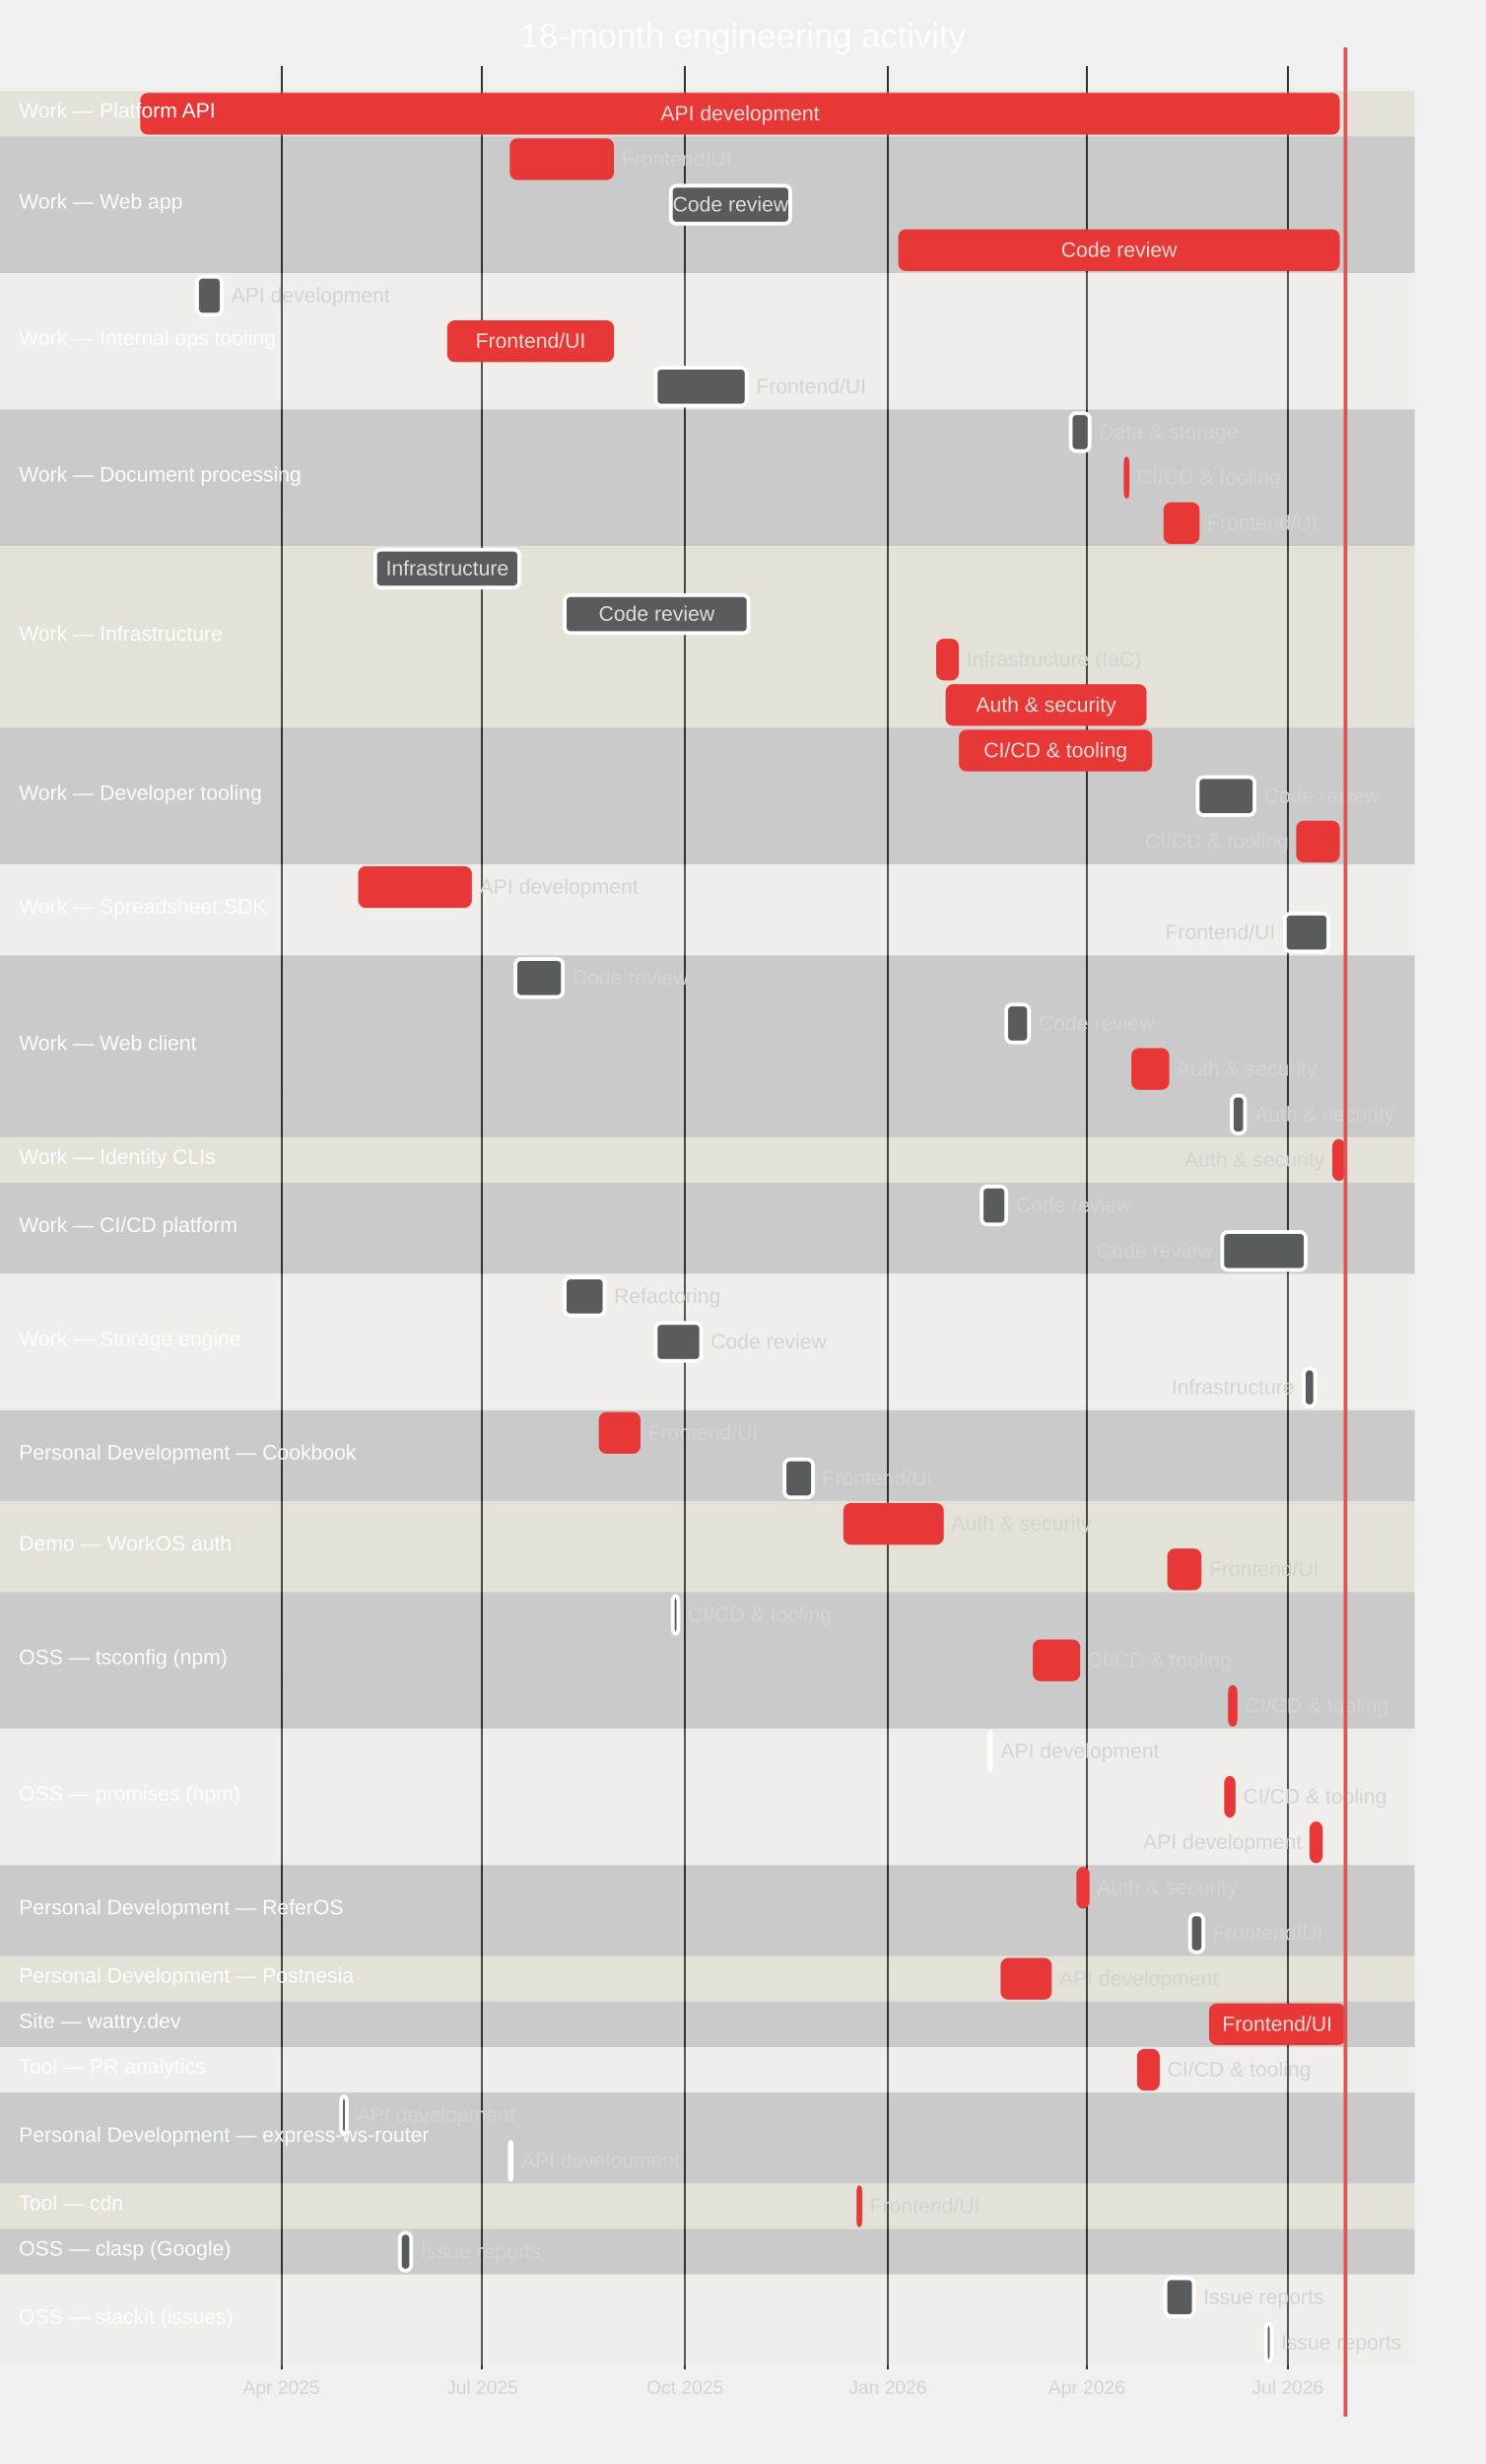
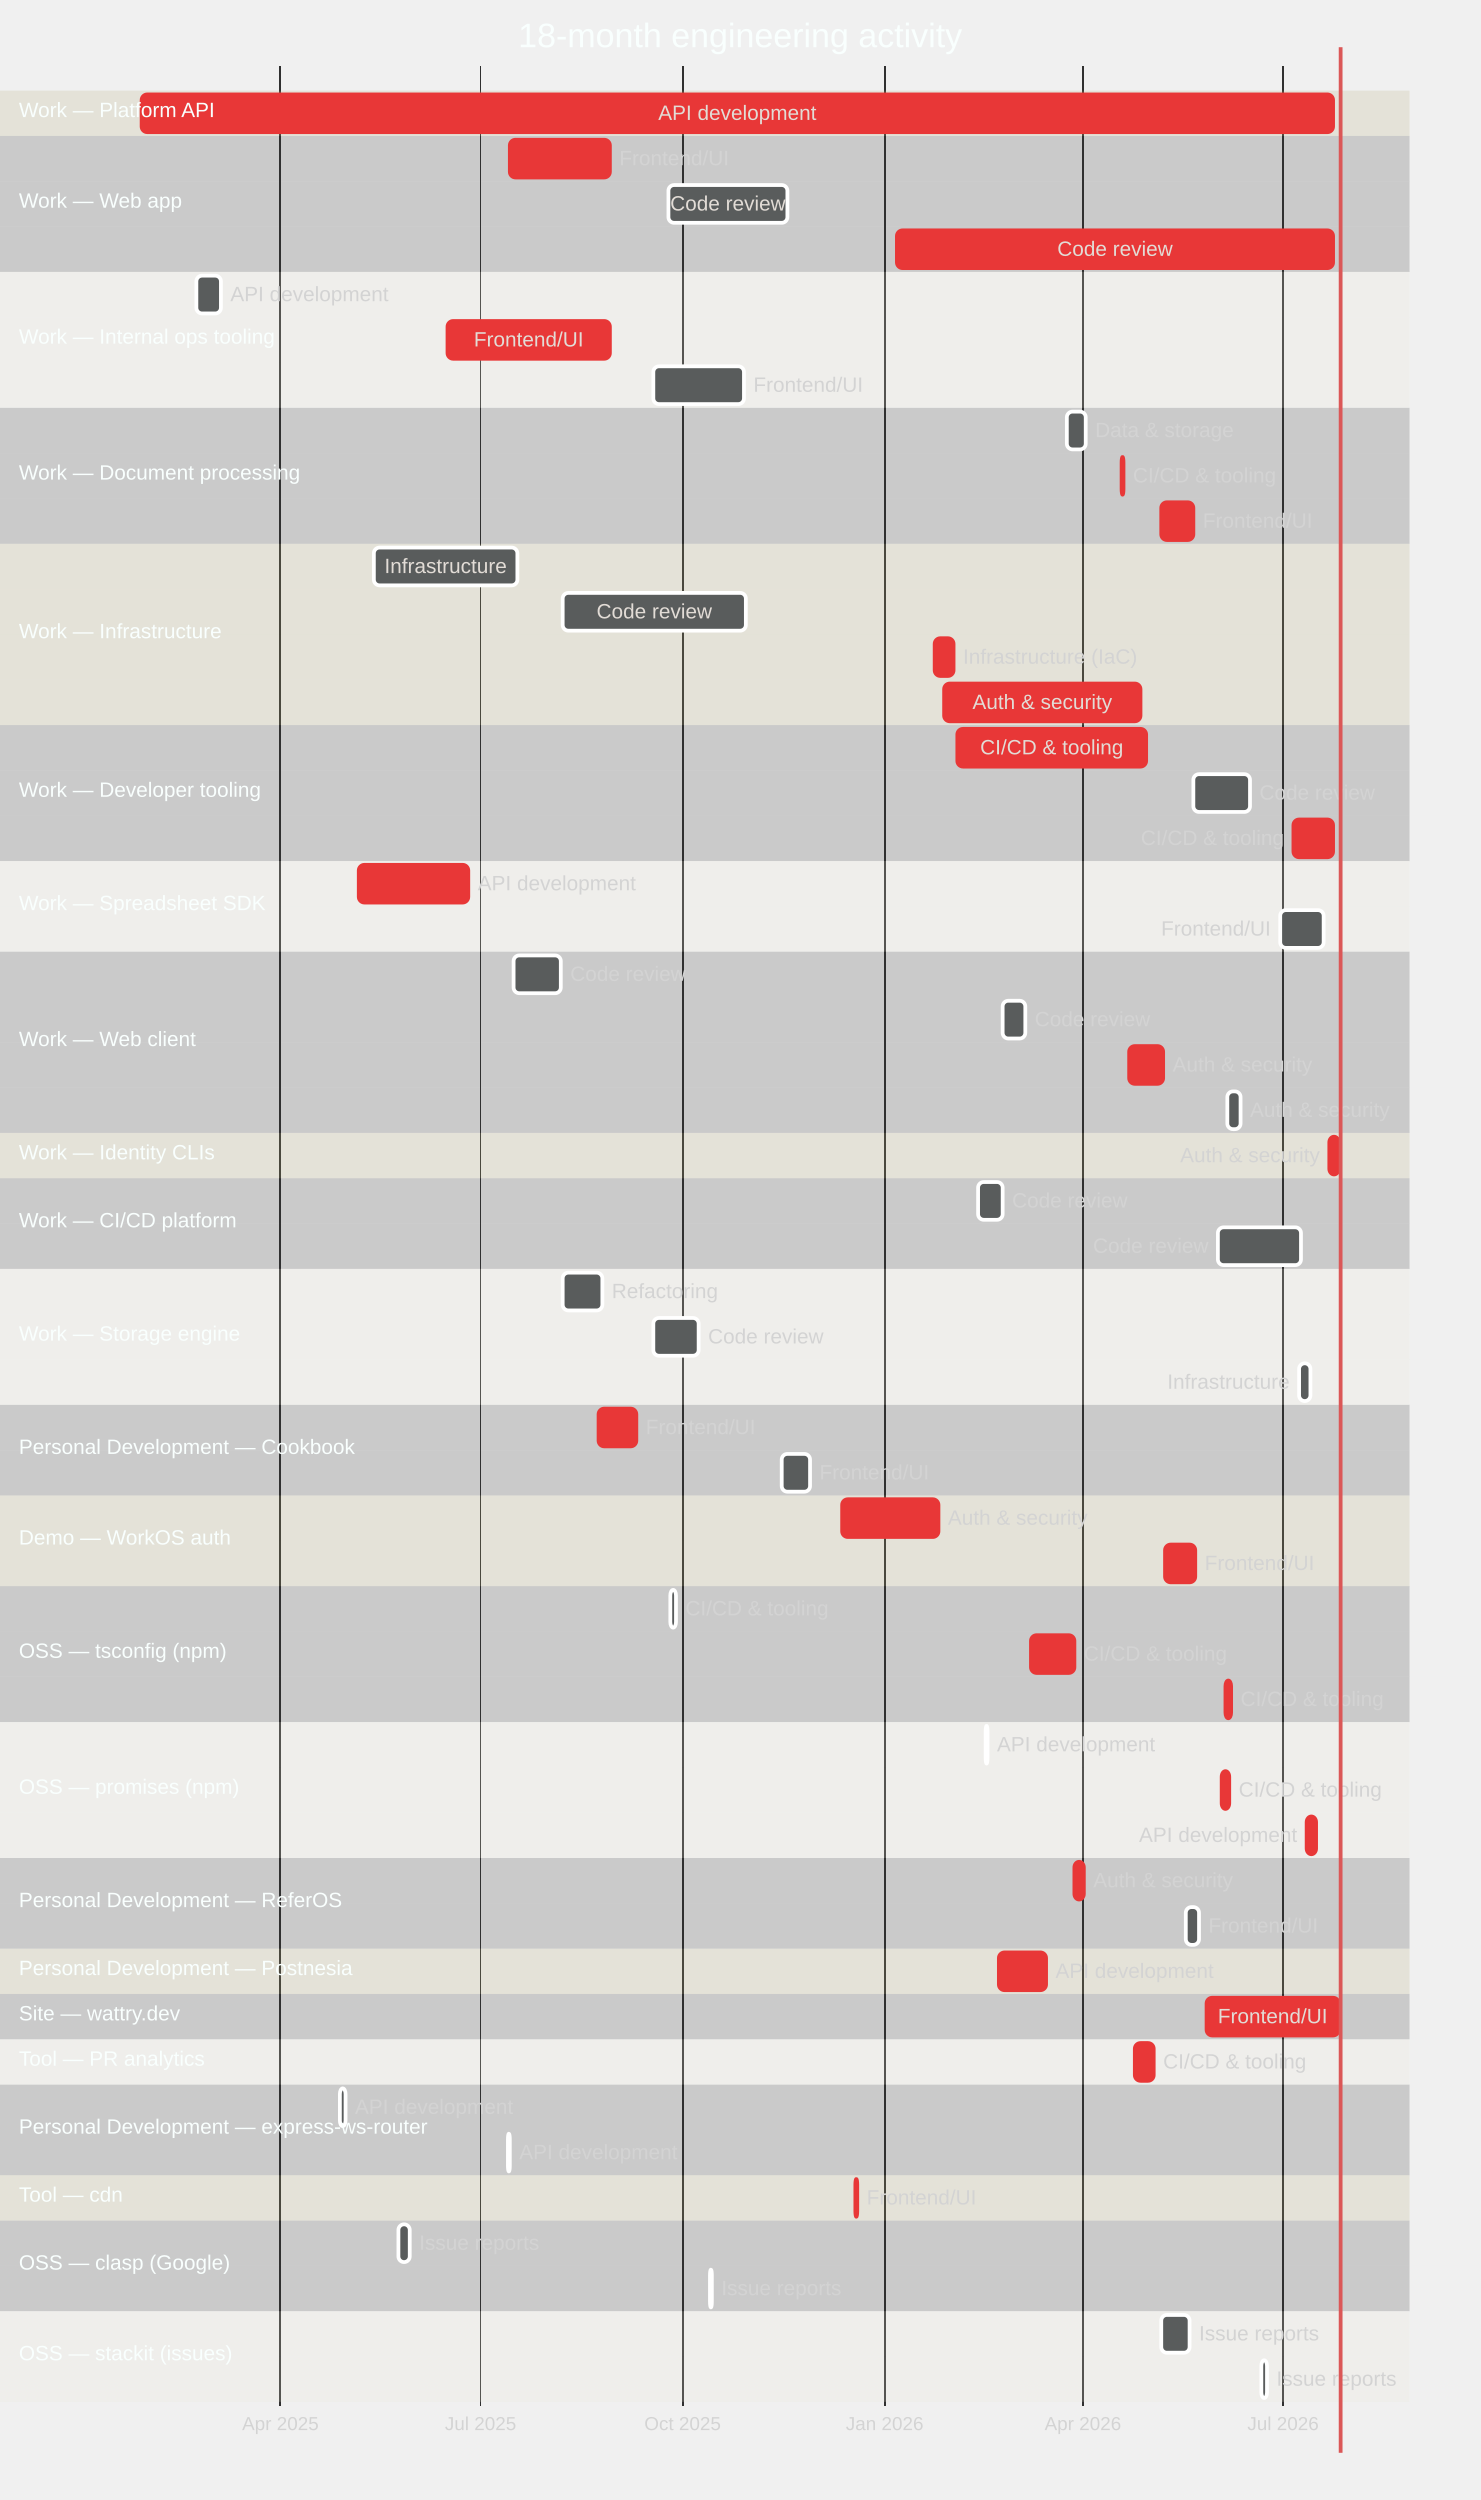
- <svg xmlns="http://www.w3.org/2000/svg" id="my-svg" width="100%" viewBox="0 0 784 1300" style="max-width: 784px; background-color: transparent;" role="graphics-document document" aria-roledescription="gantt">
+ <svg xmlns="http://www.w3.org/2000/svg" id="my-svg" width="100%" viewBox="0 0 784 1324" style="max-width: 784px; background-color: transparent;" role="graphics-document document" aria-roledescription="gantt">
  <style>#my-svg{font-family:"trebuchet ms",verdana,arial,sans-serif;font-size:16px;fill:#ccc;}@keyframes edge-animation-frame{from{stroke-dashoffset:0;}}@keyframes dash{to{stroke-dashoffset:0;}}#my-svg .edge-animation-slow{stroke-dasharray:9,5!important;stroke-dashoffset:900;animation:dash 50s linear infinite;stroke-linecap:round;}#my-svg .edge-animation-fast{stroke-dasharray:9,5!important;stroke-dashoffset:900;animation:dash 20s linear infinite;stroke-linecap:round;}#my-svg .error-icon{fill:#a44141;}#my-svg .error-text{fill:#ddd;stroke:#ddd;}#my-svg .edge-thickness-normal{stroke-width:1px;}#my-svg .edge-thickness-thick{stroke-width:3.5px;}#my-svg .edge-pattern-solid{stroke-dasharray:0;}#my-svg .edge-thickness-invisible{stroke-width:0;fill:none;}#my-svg .edge-pattern-dashed{stroke-dasharray:3;}#my-svg .edge-pattern-dotted{stroke-dasharray:2;}#my-svg .marker{fill:lightgrey;stroke:lightgrey;}#my-svg .marker.cross{stroke:lightgrey;}#my-svg svg{font-family:"trebuchet ms",verdana,arial,sans-serif;font-size:16px;}#my-svg p{margin:0;}#my-svg .mermaid-main-font{font-family:"trebuchet ms",verdana,arial,sans-serif;}#my-svg .exclude-range{fill:hsl(52.941, 28.814%, 48.431%);}#my-svg .section{stroke:none;opacity:0.2;}#my-svg .section0{fill:hsl(52.941, 28.814%, 58.431%);}#my-svg .section2{fill:#EAE8D9;}#my-svg .section1,#my-svg .section3{fill:#333;opacity:0.2;}#my-svg .sectionTitle0{fill:#F9FFFE;}#my-svg .sectionTitle1{fill:#F9FFFE;}#my-svg .sectionTitle2{fill:#F9FFFE;}#my-svg .sectionTitle3{fill:#F9FFFE;}#my-svg .sectionTitle{text-anchor:start;font-family:"trebuchet ms",verdana,arial,sans-serif;}#my-svg .grid .tick{stroke:lightgrey;opacity:0.8;shape-rendering:crispEdges;}#my-svg .grid .tick text{font-family:"trebuchet ms",verdana,arial,sans-serif;fill:#ccc;}#my-svg .grid path{stroke-width:0;}#my-svg .today{fill:none;stroke:#DB5757;stroke-width:2px;}#my-svg .task{stroke-width:2;}#my-svg .taskText{text-anchor:middle;font-family:"trebuchet ms",verdana,arial,sans-serif;}#my-svg .taskTextOutsideRight{fill:#2c2c2c;text-anchor:start;font-family:"trebuchet ms",verdana,arial,sans-serif;}#my-svg .taskTextOutsideLeft{fill:#2c2c2c;text-anchor:end;}#my-svg .task.clickable{cursor:pointer;}#my-svg .taskText.clickable{cursor:pointer;fill:#003163!important;font-weight:bold;}#my-svg .taskTextOutsideLeft.clickable{cursor:pointer;fill:#003163!important;font-weight:bold;}#my-svg .taskTextOutsideRight.clickable{cursor:pointer;fill:#003163!important;font-weight:bold;}#my-svg .taskText0,#my-svg .taskText1,#my-svg .taskText2,#my-svg .taskText3{fill:hsl(28.571, 17.355%, 86.275%);}#my-svg .task0,#my-svg .task1,#my-svg .task2,#my-svg .task3{fill:hsl(180, 1.587%, 35.353%);stroke:#ffffff;}#my-svg .taskTextOutside0,#my-svg .taskTextOutside2{fill:lightgrey;}#my-svg .taskTextOutside1,#my-svg .taskTextOutside3{fill:lightgrey;}#my-svg .active0,#my-svg .active1,#my-svg .active2,#my-svg .active3{fill:#81B1DB;stroke:#ffffff;}#my-svg .activeText0,#my-svg .activeText1,#my-svg .activeText2,#my-svg .activeText3{fill:#2c2c2c!important;}#my-svg .done0,#my-svg .done1,#my-svg .done2,#my-svg .done3{stroke:grey;fill:lightgrey;stroke-width:2;}#my-svg .doneText0,#my-svg .doneText1,#my-svg .doneText2,#my-svg .doneText3{fill:#2c2c2c!important;}#my-svg .doneText0.taskTextOutsideLeft,#my-svg .doneText0.taskTextOutsideRight,#my-svg .doneText1.taskTextOutsideLeft,#my-svg .doneText1.taskTextOutsideRight,#my-svg .doneText2.taskTextOutsideLeft,#my-svg .doneText2.taskTextOutsideRight,#my-svg .doneText3.taskTextOutsideLeft,#my-svg .doneText3.taskTextOutsideRight{fill:lightgrey!important;}#my-svg .crit0,#my-svg .crit1,#my-svg .crit2,#my-svg .crit3{stroke:#E83737;fill:#E83737;stroke-width:2;}#my-svg .activeCrit0,#my-svg .activeCrit1,#my-svg .activeCrit2,#my-svg .activeCrit3{stroke:#E83737;fill:#81B1DB;stroke-width:2;}#my-svg .doneCrit0,#my-svg .doneCrit1,#my-svg .doneCrit2,#my-svg .doneCrit3{stroke:#E83737;fill:lightgrey;stroke-width:2;cursor:pointer;shape-rendering:crispEdges;}#my-svg .milestone{transform:rotate(45deg) scale(0.8,0.8);}#my-svg .milestoneText{font-style:italic;}#my-svg .doneCritText0,#my-svg .doneCritText1,#my-svg .doneCritText2,#my-svg .doneCritText3{fill:#2c2c2c!important;}#my-svg .doneCritText0.taskTextOutsideLeft,#my-svg .doneCritText0.taskTextOutsideRight,#my-svg .doneCritText1.taskTextOutsideLeft,#my-svg .doneCritText1.taskTextOutsideRight,#my-svg .doneCritText2.taskTextOutsideLeft,#my-svg .doneCritText2.taskTextOutsideRight,#my-svg .doneCritText3.taskTextOutsideLeft,#my-svg .doneCritText3.taskTextOutsideRight{fill:lightgrey!important;}#my-svg .vert{stroke:#00BFFF;}#my-svg .vertText{font-size:15px;text-anchor:middle;fill:#00BFFF!important;}#my-svg .activeCritText0,#my-svg .activeCritText1,#my-svg .activeCritText2,#my-svg .activeCritText3{fill:#2c2c2c!important;}#my-svg .titleText{text-anchor:middle;font-size:18px;fill:#F9FFFE;font-family:"trebuchet ms",verdana,arial,sans-serif;}#my-svg .node .neo-node{stroke:#ccc;}#my-svg [data-look="neo"].node rect,#my-svg [data-look="neo"].cluster rect,#my-svg [data-look="neo"].node polygon{stroke:url(#my-svg-gradient);filter:drop-shadow( 1px 2px 2px rgba(185,185,185,1));}#my-svg [data-look="neo"].swimlane.cluster rect{filter:none;}#my-svg [data-look="neo"].node path{stroke:url(#my-svg-gradient);stroke-width:1px;}#my-svg [data-look="neo"].node .outer-path{filter:drop-shadow( 1px 2px 2px rgba(185,185,185,1));}#my-svg [data-look="neo"].node .neo-line path{stroke:#ccc;filter:none;}#my-svg [data-look="neo"].node circle{stroke:url(#my-svg-gradient);filter:drop-shadow( 1px 2px 2px rgba(185,185,185,1));}#my-svg [data-look="neo"].node circle .state-start{fill:#000000;}#my-svg [data-look="neo"].icon-shape .icon{fill:url(#my-svg-gradient);filter:drop-shadow( 1px 2px 2px rgba(185,185,185,1));}#my-svg [data-look="neo"].icon-shape .icon-neo path{stroke:url(#my-svg-gradient);filter:drop-shadow( 1px 2px 2px rgba(185,185,185,1));}#my-svg :root{--mermaid-font-family:"trebuchet ms",verdana,arial,sans-serif;}</style>
  <g />
-   <g class="grid" transform="translate(75, 1250)" fill="none" font-size="10" font-family="sans-serif" text-anchor="middle">
-     <path class="domain" stroke="currentColor" d="M0.5,-1215V0.5H634.5V-1215" />
+   <g class="grid" transform="translate(75, 1274)" fill="none" font-size="10" font-family="sans-serif" text-anchor="middle">
+     <path class="domain" stroke="currentColor" d="M0.5,-1239V0.5H634.5V-1239" />
    <g class="tick" opacity="1" transform="translate(73.5,0)">
-       <line stroke="currentColor" y2="-1215" />
+       <line stroke="currentColor" y2="-1239" />
      <text fill="#000" y="3" dy="1em" stroke="none" font-size="10" style="text-anchor: middle;">Apr 2025</text>
    </g>
    <g class="tick" opacity="1" transform="translate(179.5,0)">
-       <line stroke="currentColor" y2="-1215" />
+       <line stroke="currentColor" y2="-1239" />
      <text fill="#000" y="3" dy="1em" stroke="none" font-size="10" style="text-anchor: middle;">Jul 2025</text>
    </g>
    <g class="tick" opacity="1" transform="translate(286.5,0)">
-       <line stroke="currentColor" y2="-1215" />
+       <line stroke="currentColor" y2="-1239" />
      <text fill="#000" y="3" dy="1em" stroke="none" font-size="10" style="text-anchor: middle;">Oct 2025</text>
    </g>
    <g class="tick" opacity="1" transform="translate(393.5,0)">
-       <line stroke="currentColor" y2="-1215" />
+       <line stroke="currentColor" y2="-1239" />
      <text fill="#000" y="3" dy="1em" stroke="none" font-size="10" style="text-anchor: middle;">Jan 2026</text>
    </g>
    <g class="tick" opacity="1" transform="translate(498.5,0)">
-       <line stroke="currentColor" y2="-1215" />
+       <line stroke="currentColor" y2="-1239" />
      <text fill="#000" y="3" dy="1em" stroke="none" font-size="10" style="text-anchor: middle;">Apr 2026</text>
    </g>
    <g class="tick" opacity="1" transform="translate(604.5,0)">
-       <line stroke="currentColor" y2="-1215" />
+       <line stroke="currentColor" y2="-1239" />
      <text fill="#000" y="3" dy="1em" stroke="none" font-size="10" style="text-anchor: middle;">Jul 2026</text>
    </g>
  </g>
  <g>
    <rect x="0" y="48" width="746.5" height="24" class="section section0" />
    <rect x="0" y="144" width="746.5" height="24" class="section section2" />
    <rect x="0" y="1104" width="746.5" height="24" class="section section3" />
    <rect x="0" y="456" width="746.5" height="24" class="section section2" />
    <rect x="0" y="288" width="746.5" height="24" class="section section0" />
    <rect x="0" y="1176" width="746.5" height="24" class="section section1" />
    <rect x="0" y="168" width="746.5" height="24" class="section section2" />
    <rect x="0" y="1128" width="746.5" height="24" class="section section3" />
    <rect x="0" y="72" width="746.5" height="24" class="section section1" />
    <rect x="0" y="504" width="746.5" height="24" class="section section3" />
    <rect x="0" y="312" width="746.5" height="24" class="section section0" />
    <rect x="0" y="672" width="746.5" height="24" class="section section2" />
    <rect x="0" y="744" width="746.5" height="24" class="section section3" />
    <rect x="0" y="192" width="746.5" height="24" class="section section2" />
    <rect x="0" y="696" width="746.5" height="24" class="section section2" />
    <rect x="0" y="96" width="746.5" height="24" class="section section1" />
    <rect x="0" y="840" width="746.5" height="24" class="section section1" />
+     <rect x="0" y="1200" width="746.5" height="24" class="section section1" />
    <rect x="0" y="768" width="746.5" height="24" class="section section3" />
    <rect x="0" y="792" width="746.5" height="24" class="section section0" />
    <rect x="0" y="1152" width="746.5" height="24" class="section section0" />
    <rect x="0" y="120" width="746.5" height="24" class="section section1" />
    <rect x="0" y="336" width="746.5" height="24" class="section section0" />
    <rect x="0" y="360" width="746.5" height="24" class="section section0" />
    <rect x="0" y="384" width="746.5" height="24" class="section section1" />
    <rect x="0" y="624" width="746.5" height="24" class="section section1" />
    <rect x="0" y="912" width="746.5" height="24" class="section section2" />
    <rect x="0" y="1032" width="746.5" height="24" class="section section0" />
    <rect x="0" y="528" width="746.5" height="24" class="section section3" />
    <rect x="0" y="864" width="746.5" height="24" class="section section1" />
    <rect x="0" y="216" width="746.5" height="24" class="section section3" />
    <rect x="0" y="984" width="746.5" height="24" class="section section3" />
    <rect x="0" y="240" width="746.5" height="24" class="section section3" />
    <rect x="0" y="552" width="746.5" height="24" class="section section3" />
    <rect x="0" y="1080" width="746.5" height="24" class="section section2" />
    <rect x="0" y="264" width="746.5" height="24" class="section section3" />
-     <rect x="0" y="1200" width="746.5" height="24" class="section section2" />
+     <rect x="0" y="1224" width="746.5" height="24" class="section section2" />
    <rect x="0" y="816" width="746.5" height="24" class="section section0" />
    <rect x="0" y="1008" width="746.5" height="24" class="section section3" />
    <rect x="0" y="408" width="746.5" height="24" class="section section1" />
    <rect x="0" y="1056" width="746.5" height="24" class="section section1" />
    <rect x="0" y="648" width="746.5" height="24" class="section section1" />
    <rect x="0" y="936" width="746.5" height="24" class="section section2" />
    <rect x="0" y="888" width="746.5" height="24" class="section section1" />
    <rect x="0" y="576" width="746.5" height="24" class="section section3" />
-     <rect x="0" y="1224" width="746.5" height="24" class="section section2" />
+     <rect x="0" y="1248" width="746.5" height="24" class="section section2" />
    <rect x="0" y="480" width="746.5" height="24" class="section section2" />
    <rect x="0" y="432" width="746.5" height="24" class="section section1" />
    <rect x="0" y="720" width="746.5" height="24" class="section section2" />
    <rect x="0" y="960" width="746.5" height="24" class="section section2" />
    <rect x="0" y="600" width="746.5" height="24" class="section section0" />
  </g>
  <g>
    <rect id="my-svg-a1" rx="3" ry="3" x="75" y="50" width="631" height="20" transform-origin="390.5px 60px" class="task crit0" />
    <rect id="my-svg-c1" rx="3" ry="3" x="104" y="146" width="13" height="20" transform-origin="110.5px 156px" class="task task2" />
    <rect id="my-svg-t1" rx="3" ry="3" x="180" y="1106" width="3" height="20" transform-origin="181.5px 1116px" class="task task3" />
    <rect id="my-svg-g1" rx="3" ry="3" x="190" y="458" width="58" height="20" transform-origin="219px 468px" class="task crit2" />
    <rect id="my-svg-e1" rx="3" ry="3" x="198" y="290" width="76" height="20" transform-origin="236px 300px" class="task task0" />
    <rect id="my-svg-v1" rx="3" ry="3" x="211" y="1178" width="6" height="20" transform-origin="214px 1188px" class="task task1" />
    <rect id="my-svg-c2" rx="3" ry="3" x="237" y="170" width="86" height="20" transform-origin="280px 180px" class="task crit2" />
    <rect id="my-svg-t2" rx="3" ry="3" x="269" y="1130" width="1" height="20" transform-origin="269.5px 1140px" class="task task3" />
    <rect id="my-svg-b1" rx="3" ry="3" x="270" y="74" width="53" height="20" transform-origin="296.5px 84px" class="task crit1" />
    <rect id="my-svg-h1" rx="3" ry="3" x="272" y="506" width="25" height="20" transform-origin="284.5px 516px" class="task task3" />
    <rect id="my-svg-e2" rx="3" ry="3" x="298" y="314" width="97" height="20" transform-origin="346.5px 324px" class="task task0" />
    <rect id="my-svg-k1" rx="3" ry="3" x="298" y="674" width="21" height="20" transform-origin="308.5px 684px" class="task task2" />
    <rect id="my-svg-l1" rx="3" ry="3" x="317" y="746" width="20" height="20" transform-origin="327px 756px" class="task crit3" />
    <rect id="my-svg-c3" rx="3" ry="3" x="346" y="194" width="48" height="20" transform-origin="370px 204px" class="task task2" />
    <rect id="my-svg-k2" rx="3" ry="3" x="346" y="698" width="24" height="20" transform-origin="358px 708px" class="task task2" />
    <rect id="my-svg-b2" rx="3" ry="3" x="354" y="98" width="63" height="20" transform-origin="385.5px 108px" class="task task1" />
    <rect id="my-svg-n1" rx="3" ry="3" x="355" y="842" width="3" height="20" transform-origin="356.5px 852px" class="task task1" />
+     <rect id="my-svg-v2" rx="3" ry="3" x="376" y="1202" width="1" height="20" transform-origin="376.5px 1212px" class="task task1" />
    <rect id="my-svg-l2" rx="3" ry="3" x="414" y="770" width="15" height="20" transform-origin="421.5px 780px" class="task task3" />
    <rect id="my-svg-m1" rx="3" ry="3" x="446" y="794" width="51" height="20" transform-origin="471.5px 804px" class="task crit0" />
    <rect id="my-svg-u1" rx="3" ry="3" x="453" y="1154" width="1" height="20" transform-origin="453.5px 1164px" class="task crit0" />
    <rect id="my-svg-b3" rx="3" ry="3" x="475" y="122" width="231" height="20" transform-origin="590.5px 132px" class="task crit1" />
    <rect id="my-svg-e3" rx="3" ry="3" x="495" y="338" width="10" height="20" transform-origin="500px 348px" class="task crit0" />
    <rect id="my-svg-e4" rx="3" ry="3" x="500" y="362" width="104" height="20" transform-origin="552px 372px" class="task crit0" />
    <rect id="my-svg-f1" rx="3" ry="3" x="507" y="386" width="100" height="20" transform-origin="557px 396px" class="task crit1" />
    <rect id="my-svg-j1" rx="3" ry="3" x="518" y="626" width="13" height="20" transform-origin="524.5px 636px" class="task task1" />
    <rect id="my-svg-o1" rx="3" ry="3" x="522" y="914" width="1" height="20" transform-origin="522.5px 924px" class="task task2" />
    <rect id="my-svg-q1" rx="3" ry="3" x="529" y="1034" width="25" height="20" transform-origin="541.5px 1044px" class="task crit0" />
    <rect id="my-svg-h2" rx="3" ry="3" x="531" y="530" width="12" height="20" transform-origin="537px 540px" class="task task3" />
    <rect id="my-svg-n2" rx="3" ry="3" x="546" y="866" width="23" height="20" transform-origin="557.5px 876px" class="task crit1" />
    <rect id="my-svg-d1" rx="3" ry="3" x="565" y="218" width="10" height="20" transform-origin="570px 228px" class="task task3" />
    <rect id="my-svg-p1" rx="3" ry="3" x="569" y="986" width="5" height="20" transform-origin="571.5px 996px" class="task crit3" />
    <rect id="my-svg-d2" rx="3" ry="3" x="594" y="242" width="1" height="20" transform-origin="594.5px 252px" class="task crit3" />
    <rect id="my-svg-h3" rx="3" ry="3" x="598" y="554" width="18" height="20" transform-origin="607px 564px" class="task crit3" />
    <rect id="my-svg-s1" rx="3" ry="3" x="601" y="1082" width="10" height="20" transform-origin="606px 1092px" class="task crit2" />
    <rect id="my-svg-d3" rx="3" ry="3" x="615" y="266" width="17" height="20" transform-origin="623.5px 276px" class="task crit3" />
-     <rect id="my-svg-w1" rx="3" ry="3" x="615" y="1202" width="15" height="20" transform-origin="622.5px 1212px" class="task task2" />
+     <rect id="my-svg-w1" rx="3" ry="3" x="615" y="1226" width="15" height="20" transform-origin="622.5px 1236px" class="task task2" />
    <rect id="my-svg-m2" rx="3" ry="3" x="617" y="818" width="16" height="20" transform-origin="625px 828px" class="task crit0" />
    <rect id="my-svg-p2" rx="3" ry="3" x="628" y="1010" width="7" height="20" transform-origin="631.5px 1020px" class="task task3" />
    <rect id="my-svg-f2" rx="3" ry="3" x="632" y="410" width="30" height="20" transform-origin="647px 420px" class="task task1" />
    <rect id="my-svg-r1" rx="3" ry="3" x="639" y="1058" width="70" height="20" transform-origin="674px 1068px" class="task crit1" />
    <rect id="my-svg-j2" rx="3" ry="3" x="645" y="650" width="44" height="20" transform-origin="667px 660px" class="task task1" />
    <rect id="my-svg-o2" rx="3" ry="3" x="647" y="938" width="4" height="20" transform-origin="649px 948px" class="task crit2" />
    <rect id="my-svg-n3" rx="3" ry="3" x="649" y="890" width="3" height="20" transform-origin="650.5px 900px" class="task crit1" />
    <rect id="my-svg-h4" rx="3" ry="3" x="650" y="578" width="7" height="20" transform-origin="653.5px 588px" class="task task3" />
-     <rect id="my-svg-w2" rx="3" ry="3" x="668" y="1226" width="3" height="20" transform-origin="669.5px 1236px" class="task task2" />
+     <rect id="my-svg-w2" rx="3" ry="3" x="668" y="1250" width="3" height="20" transform-origin="669.5px 1260px" class="task task2" />
    <rect id="my-svg-g2" rx="3" ry="3" x="678" y="482" width="23" height="20" transform-origin="689.5px 492px" class="task task2" />
    <rect id="my-svg-f3" rx="3" ry="3" x="685" y="434" width="21" height="20" transform-origin="695.5px 444px" class="task crit1" />
    <rect id="my-svg-k3" rx="3" ry="3" x="688" y="722" width="6" height="20" transform-origin="691px 732px" class="task task2" />
    <rect id="my-svg-o3" rx="3" ry="3" x="692" y="962" width="5" height="20" transform-origin="694.5px 972px" class="task crit2" />
    <rect id="my-svg-i1" rx="3" ry="3" x="704" y="602" width="5" height="20" transform-origin="706.5px 612px" class="task crit0" />
    <text id="my-svg-a1-text" font-size="11" x="390.5" y="63.5" class="taskText taskText0  critText0 width-83.296875">API development            </text>
    <text id="my-svg-c1-text" font-size="11" x="122" y="159.5" class="taskTextOutsideRight taskTextOutside2  width-83.296875">API development            </text>
    <text id="my-svg-t1-text" font-size="11" x="188" y="1119.5" class="taskTextOutsideRight taskTextOutside3  width-83.296875">API development            </text>
    <text id="my-svg-g1-text" font-size="11" x="253" y="471.5" class="taskTextOutsideRight taskTextOutside2  critText2 width-83.296875">API development            </text>
    <text id="my-svg-e1-text" font-size="11" x="236" y="303.5" class="taskText taskText0  width-68.390625">Infrastructure             </text>
    <text id="my-svg-v1-text" font-size="11" x="222" y="1191.5" class="taskTextOutsideRight taskTextOutside1  width-62.6875">Issue reports              </text>
    <text id="my-svg-c2-text" font-size="11" x="280" y="183.5" class="taskText taskText2  critText2 width-60.4375">Frontend/UI                </text>
    <text id="my-svg-t2-text" font-size="11" x="275" y="1143.5" class="taskTextOutsideRight taskTextOutside3  width-83.296875">API development            </text>
    <text id="my-svg-b1-text" font-size="11" x="328" y="87.5" class="taskTextOutsideRight taskTextOutside1  critText1 width-60.4375">Frontend/UI                </text>
    <text id="my-svg-h1-text" font-size="11" x="302" y="519.5" class="taskTextOutsideRight taskTextOutside3  width-60.921875">Code review                </text>
    <text id="my-svg-e2-text" font-size="11" x="346.5" y="327.5" class="taskText taskText0  width-60.921875">Code review                </text>
    <text id="my-svg-k1-text" font-size="11" x="324" y="687.5" class="taskTextOutsideRight taskTextOutside2  width-56.46875">Refactoring                </text>
    <text id="my-svg-l1-text" font-size="11" x="342" y="759.5" class="taskTextOutsideRight taskTextOutside3  critText3 width-60.4375">Frontend/UI                </text>
    <text id="my-svg-c3-text" font-size="11" x="399" y="207.5" class="taskTextOutsideRight taskTextOutside2  width-60.4375">Frontend/UI                </text>
    <text id="my-svg-k2-text" font-size="11" x="375" y="711.5" class="taskTextOutsideRight taskTextOutside2  width-60.921875">Code review                </text>
    <text id="my-svg-b2-text" font-size="11" x="385.5" y="111.5" class="taskText taskText1  width-60.921875">Code review                </text>
    <text id="my-svg-n1-text" font-size="11" x="363" y="855.5" class="taskTextOutsideRight taskTextOutside1  width-77.21875">CI/CD &amp; tooling            </text>
+     <text id="my-svg-v2-text" font-size="11" x="382" y="1215.5" class="taskTextOutsideRight taskTextOutside1  width-62.6875">Issue reports              </text>
    <text id="my-svg-l2-text" font-size="11" x="434" y="783.5" class="taskTextOutsideRight taskTextOutside3  width-60.4375">Frontend/UI                </text>
    <text id="my-svg-m1-text" font-size="11" x="502" y="807.5" class="taskTextOutsideRight taskTextOutside0  critText0 width-76.375">Auth &amp; security            </text>
    <text id="my-svg-u1-text" font-size="11" x="459" y="1167.5" class="taskTextOutsideRight taskTextOutside0  critText0 width-60.4375">Frontend/UI                </text>
    <text id="my-svg-b3-text" font-size="11" x="590.5" y="135.5" class="taskText taskText1  critText1 width-60.921875">Code review                </text>
    <text id="my-svg-e3-text" font-size="11" x="510" y="351.5" class="taskTextOutsideRight taskTextOutside0  critText0 width-95.203125">Infrastructure (IaC)       </text>
    <text id="my-svg-e4-text" font-size="11" x="552" y="375.5" class="taskText taskText0  critText0 width-76.375">Auth &amp; security            </text>
    <text id="my-svg-f1-text" font-size="11" x="557" y="399.5" class="taskText taskText1  critText1 width-77.21875">CI/CD &amp; tooling            </text>
    <text id="my-svg-j1-text" font-size="11" x="536" y="639.5" class="taskTextOutsideRight taskTextOutside1  width-60.921875">Code review                </text>
    <text id="my-svg-o1-text" font-size="11" x="528" y="927.5" class="taskTextOutsideRight taskTextOutside2  width-83.296875">API development            </text>
    <text id="my-svg-q1-text" font-size="11" x="559" y="1047.5" class="taskTextOutsideRight taskTextOutside0  critText0 width-83.296875">API development            </text>
    <text id="my-svg-h2-text" font-size="11" x="548" y="543.5" class="taskTextOutsideRight taskTextOutside3  width-60.921875">Code review                </text>
    <text id="my-svg-n2-text" font-size="11" x="574" y="879.5" class="taskTextOutsideRight taskTextOutside1  critText1 width-77.21875">CI/CD &amp; tooling            </text>
    <text id="my-svg-d1-text" font-size="11" x="580" y="231.5" class="taskTextOutsideRight taskTextOutside3  width-73.359375">Data &amp; storage             </text>
    <text id="my-svg-p1-text" font-size="11" x="579" y="999.5" class="taskTextOutsideRight taskTextOutside3  critText3 width-76.375">Auth &amp; security            </text>
    <text id="my-svg-d2-text" font-size="11" x="600" y="255.5" class="taskTextOutsideRight taskTextOutside3  critText3 width-77.21875">CI/CD &amp; tooling            </text>
    <text id="my-svg-h3-text" font-size="11" x="621" y="567.5" class="taskTextOutsideRight taskTextOutside3  critText3 width-76.375">Auth &amp; security            </text>
    <text id="my-svg-s1-text" font-size="11" x="616" y="1095.5" class="taskTextOutsideRight taskTextOutside2  critText2 width-77.21875">CI/CD &amp; tooling            </text>
    <text id="my-svg-d3-text" font-size="11" x="637" y="279.5" class="taskTextOutsideRight taskTextOutside3  critText3 width-60.4375">Frontend/UI                </text>
-     <text id="my-svg-w1-text" font-size="11" x="635" y="1215.5" class="taskTextOutsideRight taskTextOutside2  width-62.6875">Issue reports              </text>
+     <text id="my-svg-w1-text" font-size="11" x="635" y="1239.5" class="taskTextOutsideRight taskTextOutside2  width-62.6875">Issue reports              </text>
    <text id="my-svg-m2-text" font-size="11" x="638" y="831.5" class="taskTextOutsideRight taskTextOutside0  critText0 width-60.4375">Frontend/UI                </text>
    <text id="my-svg-p2-text" font-size="11" x="640" y="1023.5" class="taskTextOutsideRight taskTextOutside3  width-60.4375">Frontend/UI                </text>
    <text id="my-svg-f2-text" font-size="11" x="667" y="423.5" class="taskTextOutsideRight taskTextOutside1  width-60.921875">Code review                </text>
    <text id="my-svg-r1-text" font-size="11" x="674" y="1071.5" class="taskText taskText1  critText1 width-60.4375">Frontend/UI                </text>
    <text id="my-svg-j2-text" font-size="11" x="640" y="663.5" class="taskTextOutsideLeft taskTextOutside1">Code review                </text>
    <text id="my-svg-o2-text" font-size="11" x="656" y="951.5" class="taskTextOutsideRight taskTextOutside2  critText2 width-77.21875">CI/CD &amp; tooling            </text>
    <text id="my-svg-n3-text" font-size="11" x="657" y="903.5" class="taskTextOutsideRight taskTextOutside1  critText1 width-77.21875">CI/CD &amp; tooling            </text>
    <text id="my-svg-h4-text" font-size="11" x="662" y="591.5" class="taskTextOutsideRight taskTextOutside3  width-76.375">Auth &amp; security            </text>
-     <text id="my-svg-w2-text" font-size="11" x="676" y="1239.5" class="taskTextOutsideRight taskTextOutside2  width-62.6875">Issue reports              </text>
+     <text id="my-svg-w2-text" font-size="11" x="676" y="1263.5" class="taskTextOutsideRight taskTextOutside2  width-62.6875">Issue reports              </text>
    <text id="my-svg-g2-text" font-size="11" x="673" y="495.5" class="taskTextOutsideLeft taskTextOutside2">Frontend/UI                </text>
    <text id="my-svg-f3-text" font-size="11" x="680" y="447.5" class="taskTextOutsideLeft taskTextOutside1  critText1">CI/CD &amp; tooling            </text>
    <text id="my-svg-k3-text" font-size="11" x="683" y="735.5" class="taskTextOutsideLeft taskTextOutside2">Infrastructure             </text>
    <text id="my-svg-o3-text" font-size="11" x="687" y="975.5" class="taskTextOutsideLeft taskTextOutside2  critText2">API development            </text>
    <text id="my-svg-i1-text" font-size="11" x="699" y="615.5" class="taskTextOutsideLeft taskTextOutside0  critText0">Auth &amp; security            </text>
  </g>
  <g>
    <text dy="0em" x="10" y="62" font-size="11" class="sectionTitle sectionTitle0">
      <tspan alignment-baseline="central" x="10">Work — Platform API</tspan>
    </text>
    <text dy="0em" x="10" y="110" font-size="11" class="sectionTitle sectionTitle1">
      <tspan alignment-baseline="central" x="10">Work — Web app</tspan>
    </text>
    <text dy="0em" x="10" y="182" font-size="11" class="sectionTitle sectionTitle2">
      <tspan alignment-baseline="central" x="10">Work — Internal ops tooling</tspan>
    </text>
    <text dy="0em" x="10" y="254" font-size="11" class="sectionTitle sectionTitle3">
      <tspan alignment-baseline="central" x="10">Work — Document processing</tspan>
    </text>
    <text dy="0em" x="10" y="338" font-size="11" class="sectionTitle sectionTitle0">
      <tspan alignment-baseline="central" x="10">Work — Infrastructure</tspan>
    </text>
    <text dy="0em" x="10" y="422" font-size="11" class="sectionTitle sectionTitle1">
      <tspan alignment-baseline="central" x="10">Work — Developer tooling</tspan>
    </text>
    <text dy="0em" x="10" y="482" font-size="11" class="sectionTitle sectionTitle2">
      <tspan alignment-baseline="central" x="10">Work — Spreadsheet SDK</tspan>
    </text>
    <text dy="0em" x="10" y="554" font-size="11" class="sectionTitle sectionTitle3">
      <tspan alignment-baseline="central" x="10">Work — Web client</tspan>
    </text>
    <text dy="0em" x="10" y="614" font-size="11" class="sectionTitle sectionTitle0">
      <tspan alignment-baseline="central" x="10">Work — Identity CLIs</tspan>
    </text>
    <text dy="0em" x="10" y="650" font-size="11" class="sectionTitle sectionTitle1">
      <tspan alignment-baseline="central" x="10">Work — CI/CD platform</tspan>
    </text>
    <text dy="0em" x="10" y="710" font-size="11" class="sectionTitle sectionTitle2">
      <tspan alignment-baseline="central" x="10">Work — Storage engine</tspan>
    </text>
    <text dy="0em" x="10" y="770" font-size="11" class="sectionTitle sectionTitle3">
      <tspan alignment-baseline="central" x="10">Personal Development — Cookbook</tspan>
    </text>
    <text dy="0em" x="10" y="818" font-size="11" class="sectionTitle sectionTitle0">
      <tspan alignment-baseline="central" x="10">Demo — WorkOS auth</tspan>
    </text>
    <text dy="0em" x="10" y="878" font-size="11" class="sectionTitle sectionTitle1">
      <tspan alignment-baseline="central" x="10">OSS — tsconfig (npm)</tspan>
    </text>
    <text dy="0em" x="10" y="950" font-size="11" class="sectionTitle sectionTitle2">
      <tspan alignment-baseline="central" x="10">OSS — promises (npm)</tspan>
    </text>
    <text dy="0em" x="10" y="1010" font-size="11" class="sectionTitle sectionTitle3">
      <tspan alignment-baseline="central" x="10">Personal Development — ReferOS</tspan>
    </text>
    <text dy="0em" x="10" y="1046" font-size="11" class="sectionTitle sectionTitle0">
      <tspan alignment-baseline="central" x="10">Personal Development — Postnesia</tspan>
    </text>
    <text dy="0em" x="10" y="1070" font-size="11" class="sectionTitle sectionTitle1">
      <tspan alignment-baseline="central" x="10">Site — wattry.dev</tspan>
    </text>
    <text dy="0em" x="10" y="1094" font-size="11" class="sectionTitle sectionTitle2">
      <tspan alignment-baseline="central" x="10">Tool — PR analytics</tspan>
    </text>
    <text dy="0em" x="10" y="1130" font-size="11" class="sectionTitle sectionTitle3">
      <tspan alignment-baseline="central" x="10">Personal Development — express-ws-router</tspan>
    </text>
    <text dy="0em" x="10" y="1166" font-size="11" class="sectionTitle sectionTitle0">
      <tspan alignment-baseline="central" x="10">Tool — cdn</tspan>
    </text>
-     <text dy="0em" x="10" y="1190" font-size="11" class="sectionTitle sectionTitle1">
+     <text dy="0em" x="10" y="1202" font-size="11" class="sectionTitle sectionTitle1">
      <tspan alignment-baseline="central" x="10">OSS — clasp (Google)</tspan>
    </text>
-     <text dy="0em" x="10" y="1226" font-size="11" class="sectionTitle sectionTitle2">
+     <text dy="0em" x="10" y="1250" font-size="11" class="sectionTitle sectionTitle2">
      <tspan alignment-baseline="central" x="10">OSS — stackit (issues)</tspan>
    </text>
  </g>
  <g class="today">
-     <line x1="710" x2="710" y1="25" y2="1275" class="today" />
+     <line x1="710" x2="710" y1="25" y2="1299" class="today" />
  </g>
  <text x="392" y="25" class="titleText">18-month engineering activity</text>
</svg>
